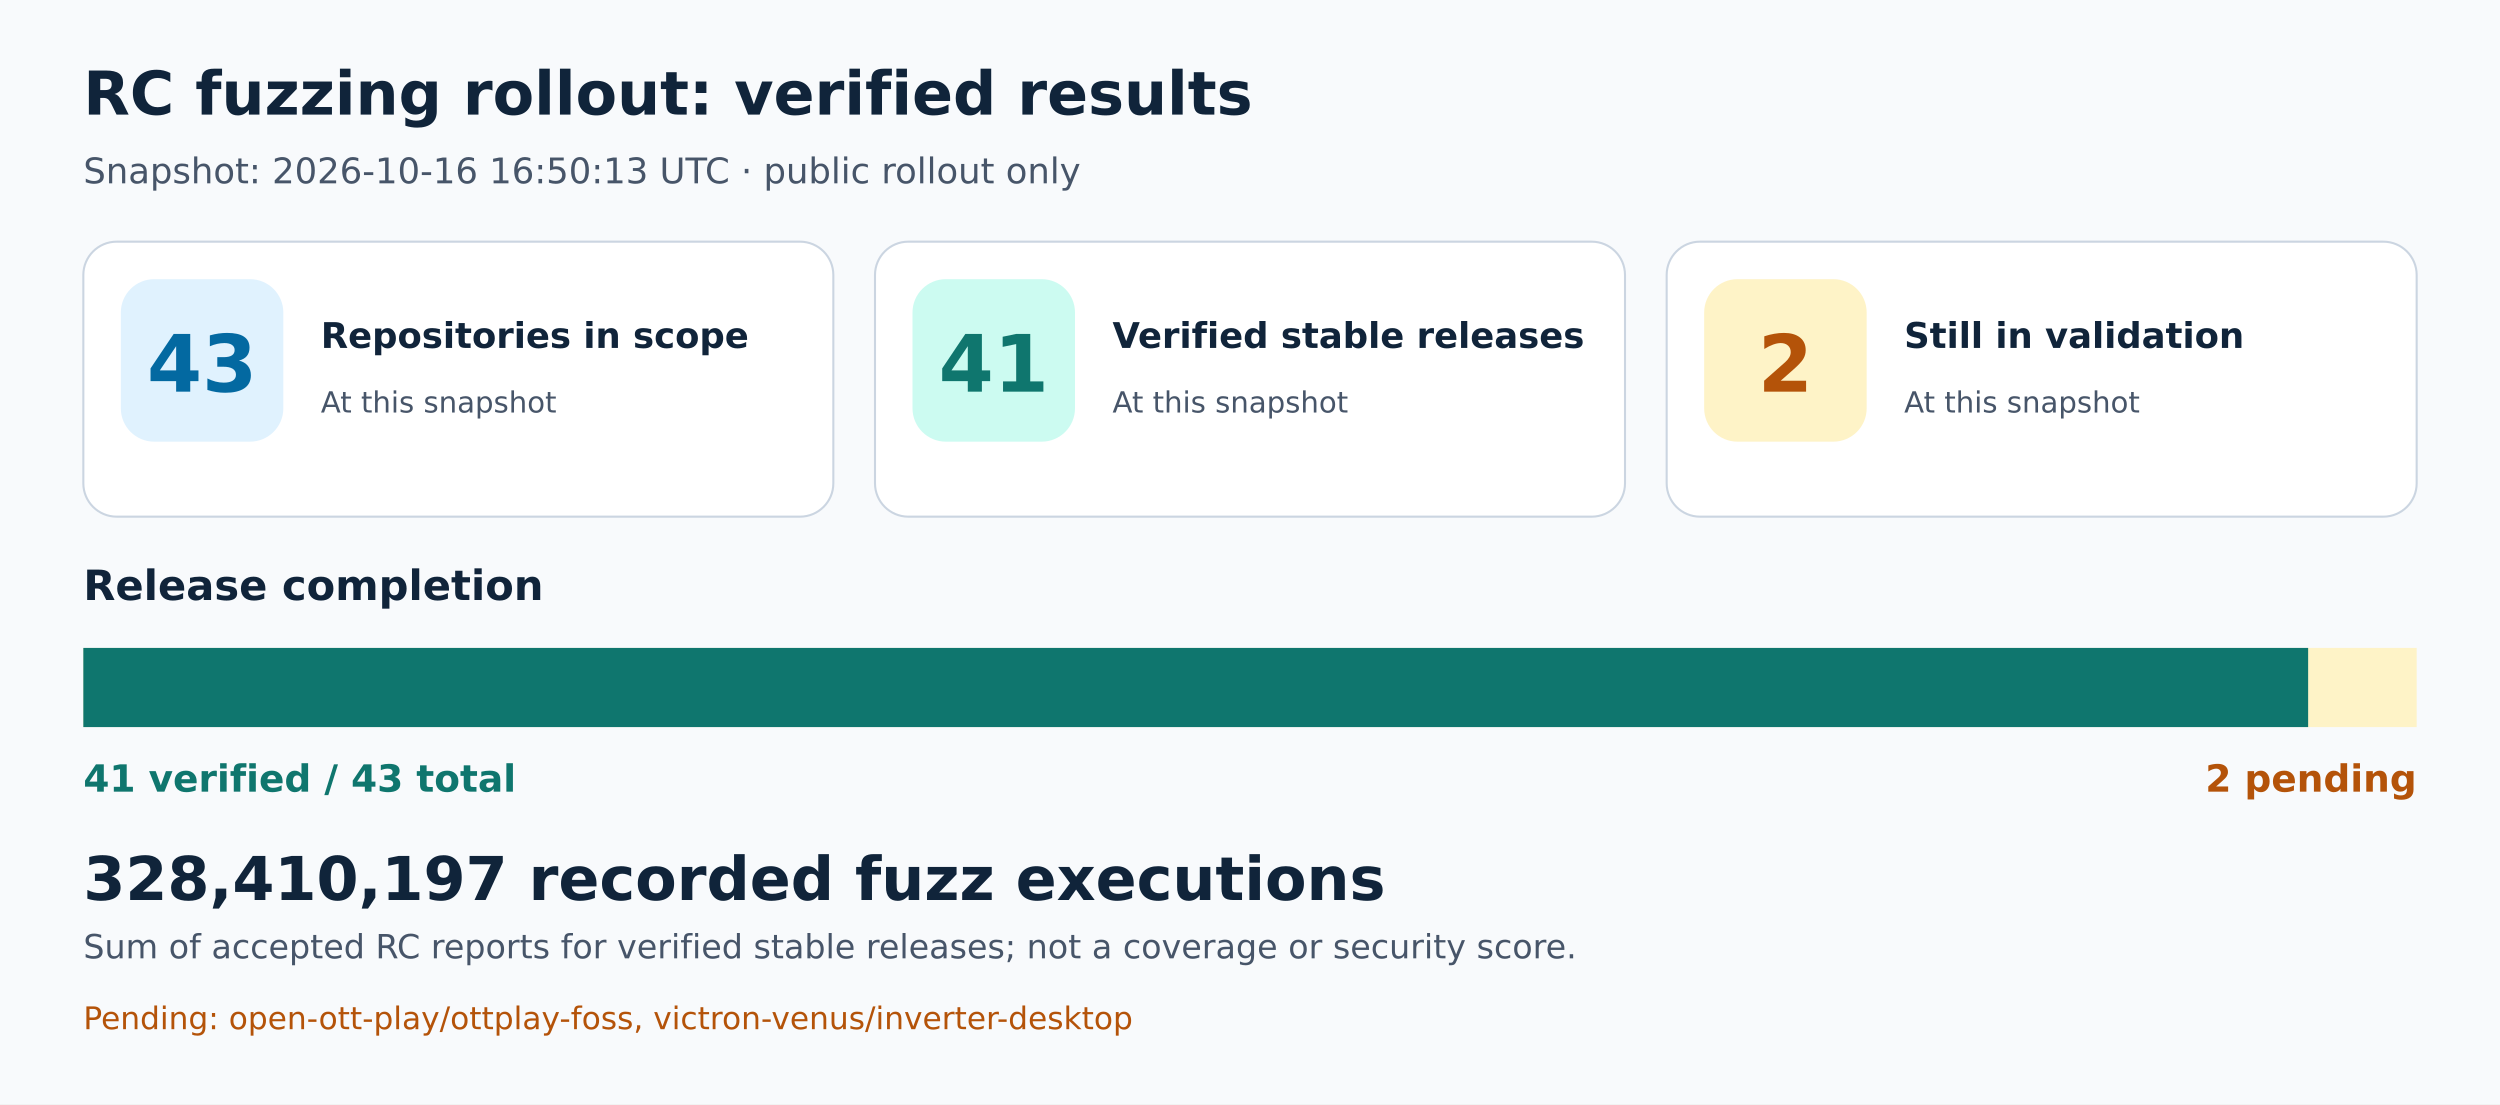
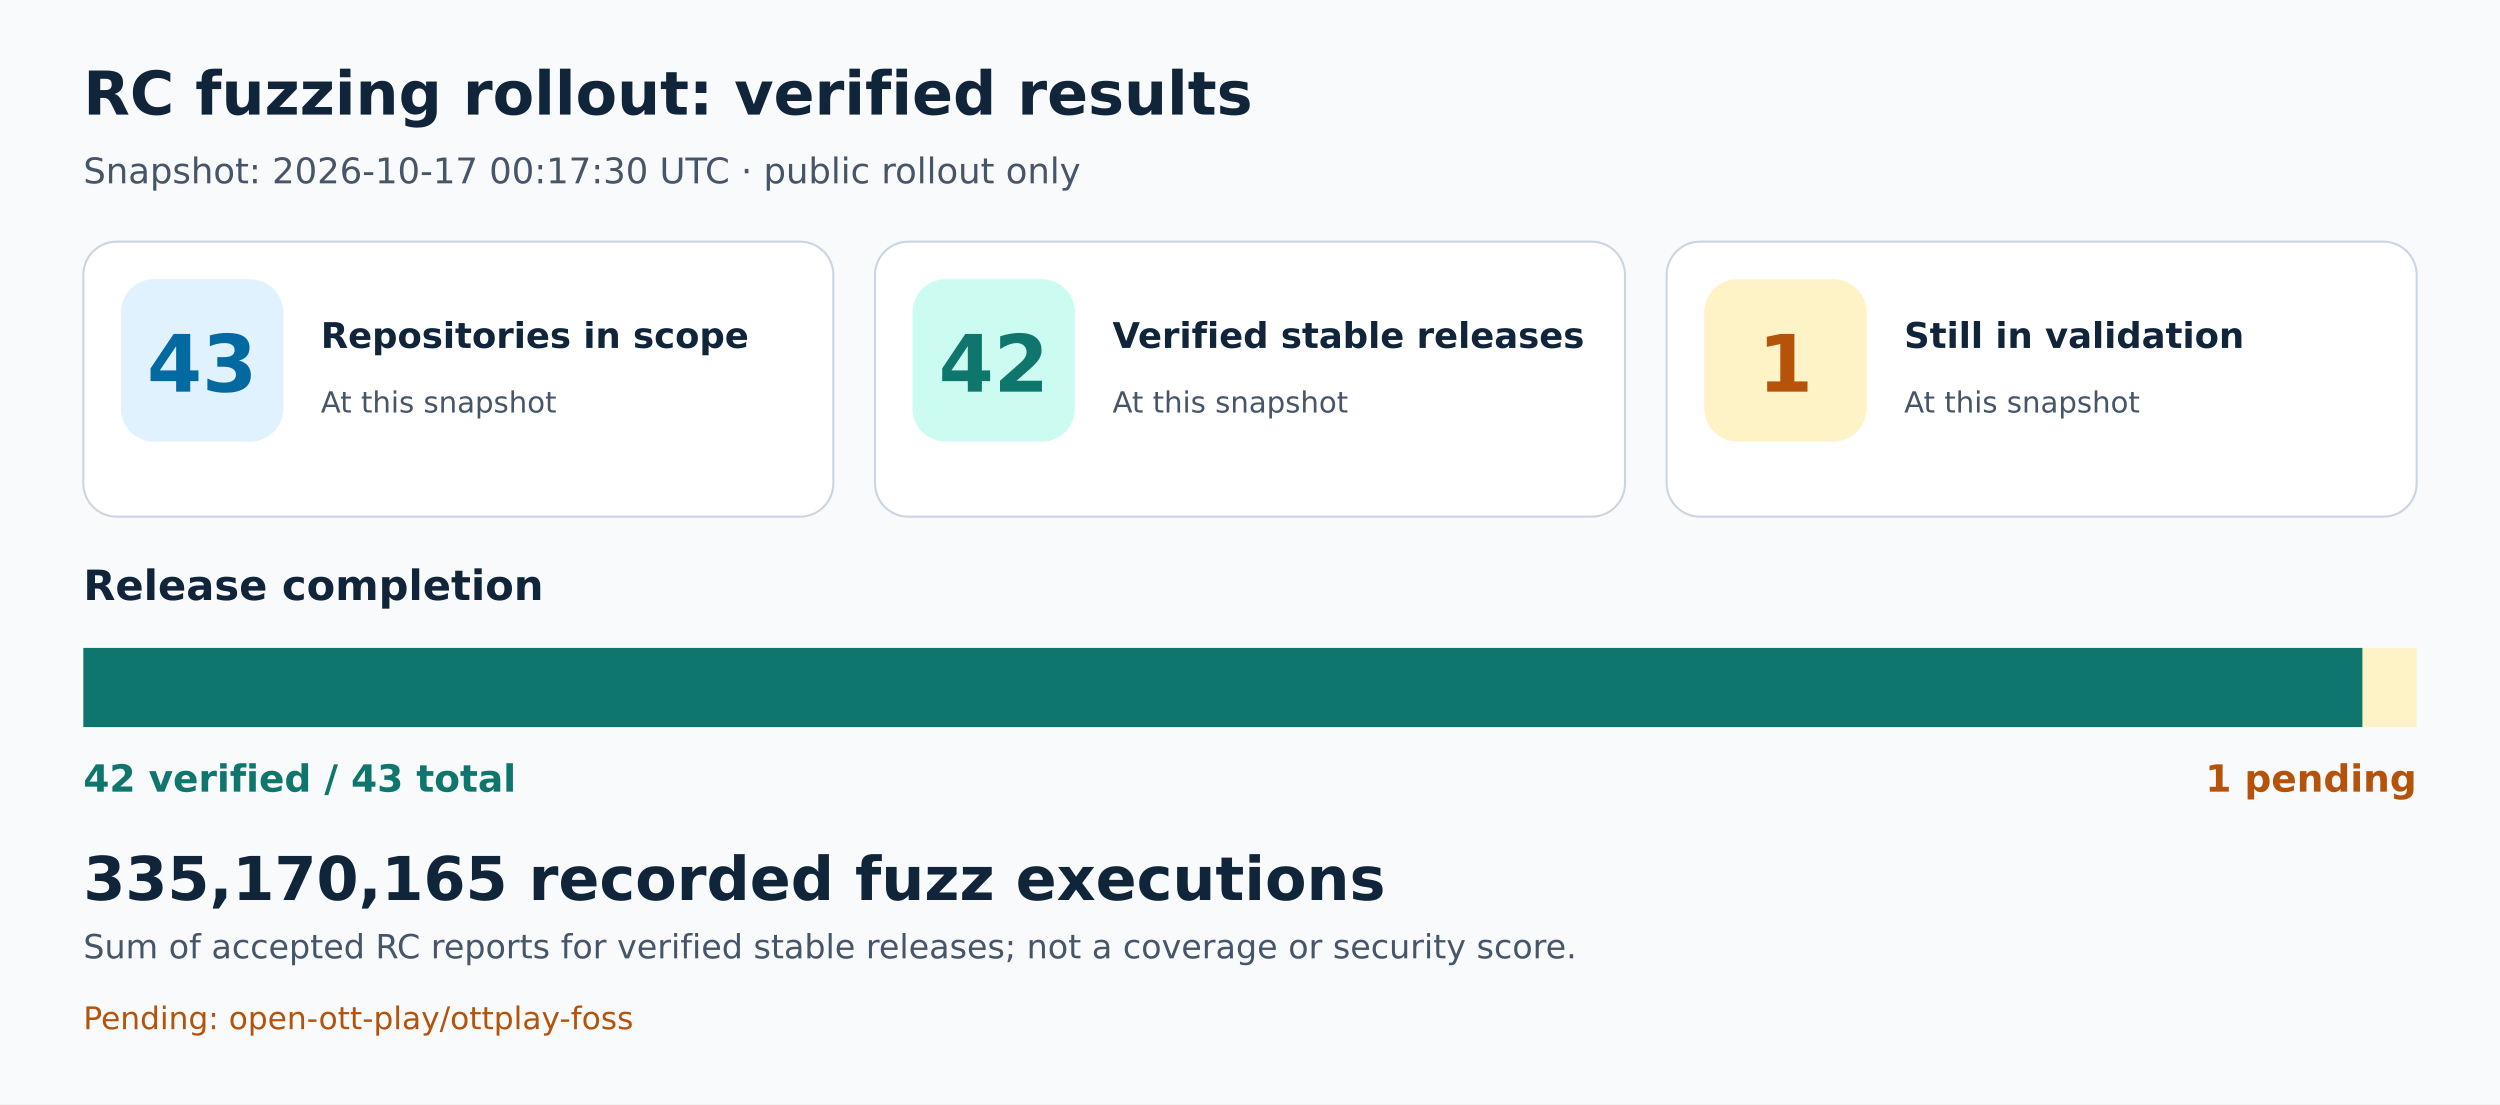
<svg xmlns="http://www.w3.org/2000/svg" width="1200" height="530" viewBox="0 0 1200 530" role="img" aria-labelledby="title desc">
  <defs>
    <marker id="arrow" viewBox="0 0 10 10" refX="9" refY="5" markerWidth="7" markerHeight="7" orient="auto-start-reverse">
      <path d="M 0 0 L 10 5 L 0 10 z" fill="#475569" />
    </marker>
  </defs>
  <g font-family="DejaVu Sans, Arial, sans-serif">
    <rect x="0" y="0" width="1200" height="530" rx="0" fill="#f8fafc" stroke="none" />
    <text x="40" y="55" font-size="29" fill="#10243a" font-weight="700" text-anchor="start">RC fuzzing rollout: verified results</text>
-     <text x="40" y="88" font-size="17" fill="#475569" font-weight="400" text-anchor="start">Snapshot: 2026-10-16 16:50:13 UTC · public rollout only</text>
+     <text x="40" y="88" font-size="17" fill="#475569" font-weight="400" text-anchor="start">Snapshot: 2026-10-17 00:17:30 UTC · public rollout only</text>
    <rect x="40" y="116" width="360" height="132" rx="16" fill="#ffffff" stroke="#cbd5e1" />
    <rect x="58" y="134" width="78" height="78" rx="16" fill="#e0f2fe" stroke="none" />
    <text x="97" y="188" font-size="38" fill="#0369a1" font-weight="700" text-anchor="middle">43</text>
    <text x="154" y="167" font-size="17" fill="#10243a" font-weight="600" text-anchor="start">Repositories in scope</text>
    <text x="154" y="198" font-size="14" fill="#475569" font-weight="400" text-anchor="start">At this snapshot</text>
    <rect x="420" y="116" width="360" height="132" rx="16" fill="#ffffff" stroke="#cbd5e1" />
    <rect x="438" y="134" width="78" height="78" rx="16" fill="#ccfbf1" stroke="none" />
-     <text x="477" y="188" font-size="38" fill="#0f766e" font-weight="700" text-anchor="middle">41</text>
+     <text x="477" y="188" font-size="38" fill="#0f766e" font-weight="700" text-anchor="middle">42</text>
    <text x="534" y="167" font-size="17" fill="#10243a" font-weight="600" text-anchor="start">Verified stable releases</text>
    <text x="534" y="198" font-size="14" fill="#475569" font-weight="400" text-anchor="start">At this snapshot</text>
    <rect x="800" y="116" width="360" height="132" rx="16" fill="#ffffff" stroke="#cbd5e1" />
    <rect x="818" y="134" width="78" height="78" rx="16" fill="#fef3c7" stroke="none" />
-     <text x="857" y="188" font-size="38" fill="#b45309" font-weight="700" text-anchor="middle">2</text>
+     <text x="857" y="188" font-size="38" fill="#b45309" font-weight="700" text-anchor="middle">1</text>
    <text x="914" y="167" font-size="17" fill="#10243a" font-weight="600" text-anchor="start">Still in validation</text>
    <text x="914" y="198" font-size="14" fill="#475569" font-weight="400" text-anchor="start">At this snapshot</text>
    <text x="40" y="288" font-size="20" fill="#10243a" font-weight="700" text-anchor="start">Release completion</text>
    <rect x="40" y="311" width="1120" height="38" rx="0" fill="#fef3c7" stroke="none" />
-     <rect x="40" y="311" width="1067.907" height="38" rx="0" fill="#0f766e" stroke="none" />
-     <text x="40" y="380" font-size="18" fill="#0f766e" font-weight="700" text-anchor="start">41 verified / 43 total</text>
-     <text x="1160" y="380" font-size="18" fill="#b45309" font-weight="700" text-anchor="end">2 pending</text>
-     <text x="40" y="432" font-size="29" fill="#10243a" font-weight="700" text-anchor="start">328,410,197 recorded fuzz executions</text>
+     <rect x="40" y="311" width="1093.953" height="38" rx="0" fill="#0f766e" stroke="none" />
+     <text x="40" y="380" font-size="18" fill="#0f766e" font-weight="700" text-anchor="start">42 verified / 43 total</text>
+     <text x="1160" y="380" font-size="18" fill="#b45309" font-weight="700" text-anchor="end">1 pending</text>
+     <text x="40" y="432" font-size="29" fill="#10243a" font-weight="700" text-anchor="start">335,170,165 recorded fuzz executions</text>
    <text x="40" y="460" font-size="16" fill="#475569" font-weight="400" text-anchor="start">Sum of accepted RC reports for verified stable releases; not a coverage or security score.</text>
-     <text x="40" y="494" font-size="15" fill="#b45309" font-weight="400" text-anchor="start">Pending: open-ott-play/ottplay-foss, victron-venus/inverter-desktop</text>
+     <text x="40" y="494" font-size="15" fill="#b45309" font-weight="400" text-anchor="start">Pending: open-ott-play/ottplay-foss</text>
  </g>
</svg>
